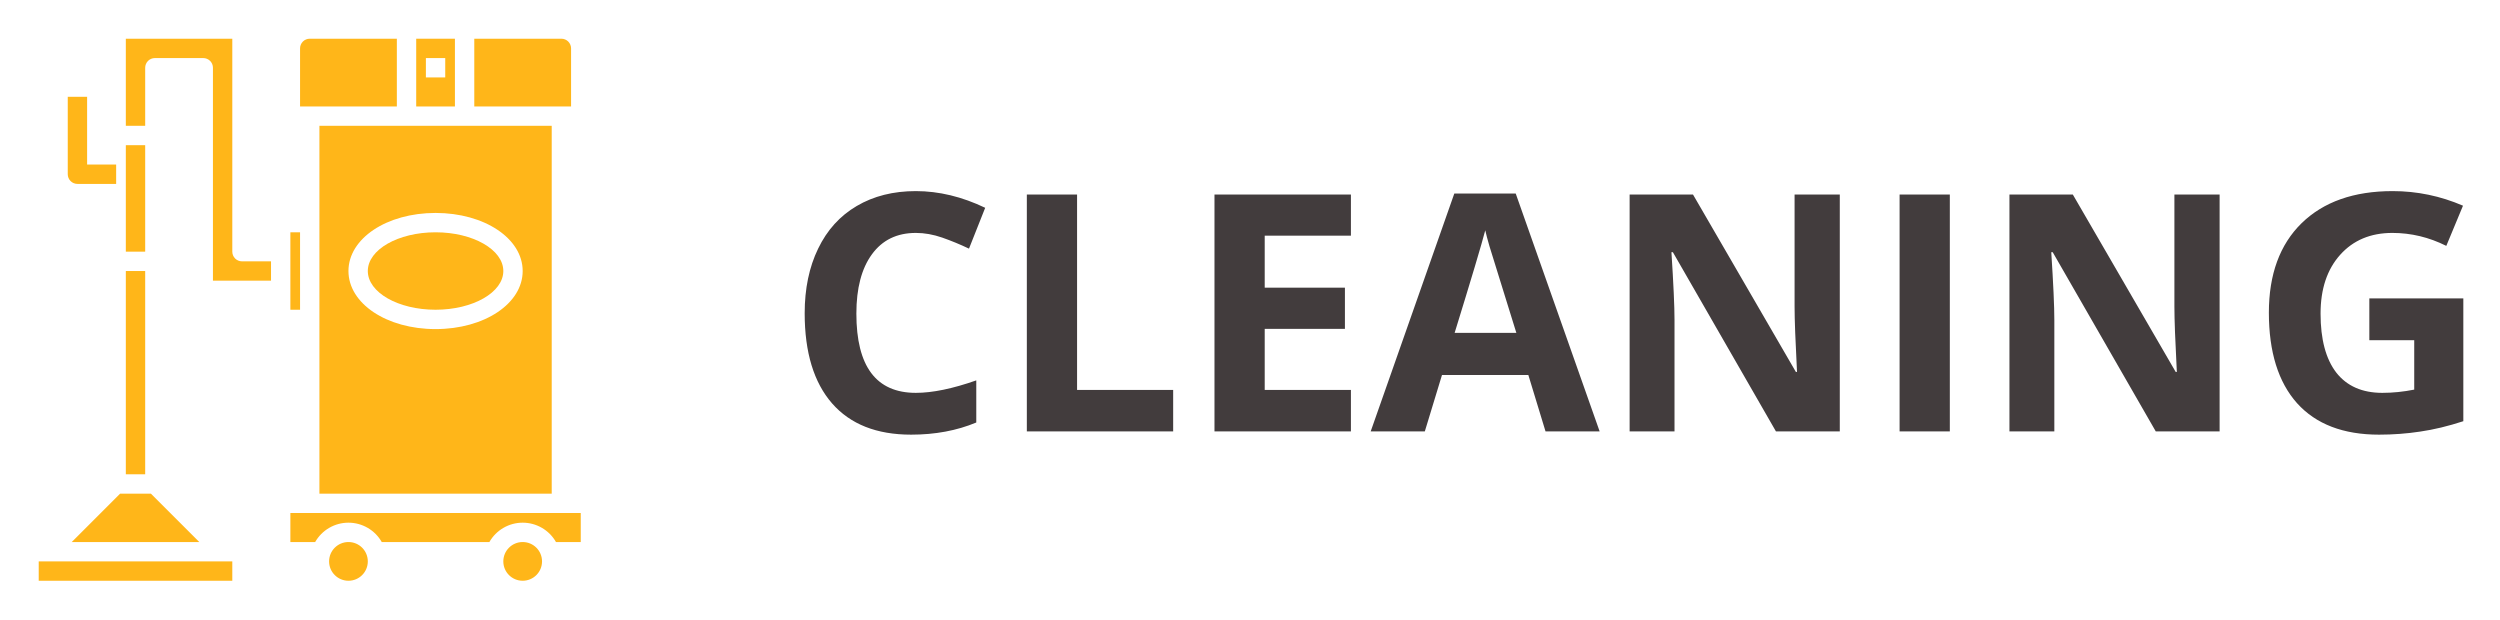
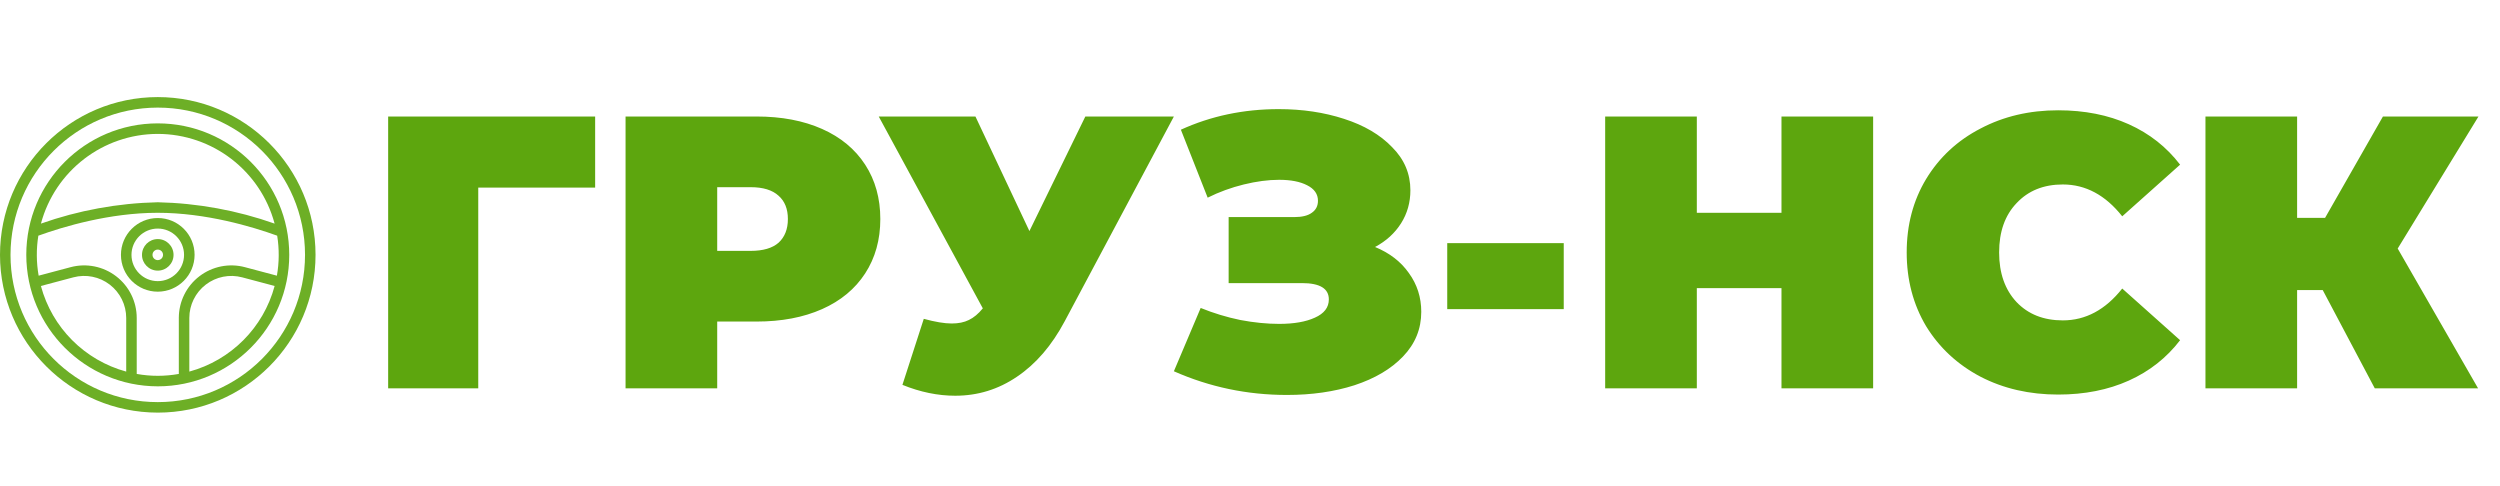
- <svg xmlns="http://www.w3.org/2000/svg" width="226" height="56" viewBox="0 0 226 56" fill="none">
-   <path d="M82.792 21.056C81.083 21.056 79.76 21.7 78.822 22.989C77.885 24.269 77.416 26.056 77.416 28.351C77.416 33.126 79.208 35.514 82.792 35.514C84.296 35.514 86.117 35.138 88.256 34.386V38.194C86.498 38.927 84.535 39.293 82.367 39.293C79.252 39.293 76.869 38.351 75.219 36.466C73.568 34.571 72.743 31.856 72.743 28.321C72.743 26.095 73.148 24.146 73.959 22.477C74.769 20.797 75.932 19.513 77.445 18.624C78.969 17.726 80.751 17.276 82.792 17.276C84.872 17.276 86.962 17.779 89.061 18.785L87.597 22.477C86.796 22.096 85.99 21.764 85.18 21.48C84.369 21.197 83.573 21.056 82.792 21.056ZM92.826 39V17.584H97.367V35.25H106.054V39H92.826ZM122.123 39H109.789V17.584H122.123V21.305H114.33V26.007H121.581V29.727H114.33V35.25H122.123V39ZM139.716 39L138.163 33.902H130.355L128.803 39H123.91L131.469 17.496H137.021L144.608 39H139.716ZM137.079 30.094C135.644 25.475 134.833 22.862 134.647 22.257C134.472 21.651 134.345 21.173 134.267 20.821C133.944 22.071 133.021 25.162 131.498 30.094H137.079ZM166.317 39H160.546L151.229 22.799H151.098C151.283 25.66 151.376 27.701 151.376 28.922V39H147.318V17.584H153.046L162.348 33.624H162.45C162.304 30.841 162.23 28.873 162.23 27.721V17.584H166.317V39ZM171.723 39V17.584H176.264V39H171.723ZM200.653 39H194.882L185.565 22.799H185.434C185.619 25.66 185.712 27.701 185.712 28.922V39H181.654V17.584H187.382L196.684 33.624H196.786C196.64 30.841 196.566 28.873 196.566 27.721V17.584H200.653V39ZM214.188 26.974H222.685V38.077C221.308 38.526 220.009 38.839 218.788 39.015C217.577 39.2 216.337 39.293 215.067 39.293C211.835 39.293 209.364 38.346 207.655 36.451C205.956 34.547 205.106 31.817 205.106 28.263C205.106 24.806 206.093 22.11 208.065 20.177C210.048 18.243 212.792 17.276 216.298 17.276C218.495 17.276 220.614 17.716 222.655 18.595L221.146 22.227C219.584 21.446 217.958 21.056 216.269 21.056C214.306 21.056 212.733 21.715 211.552 23.033C210.37 24.352 209.779 26.124 209.779 28.351C209.779 30.675 210.253 32.452 211.2 33.683C212.157 34.903 213.544 35.514 215.36 35.514C216.308 35.514 217.27 35.416 218.246 35.221V30.753H214.188V26.974Z" fill="#423C3D" />
-   <path d="M21 22.75V3.5H11.375V11.375H13.125V6.125C13.125 5.893 13.217 5.67 13.381 5.506C13.545 5.342 13.768 5.25 14 5.25H18.375C18.607 5.25 18.83 5.342 18.994 5.506C19.158 5.67 19.25 5.893 19.25 6.125V25.375H24.5V23.625H21.875C21.643 23.625 21.42 23.533 21.256 23.369C21.092 23.205 21 22.982 21 22.75Z" fill="#FFB619" />
-   <path d="M11.375 24.5H13.125V42.875H11.375V24.5Z" fill="#FFB619" />
-   <path d="M11.375 13.125H13.125V22.75H11.375V13.125Z" fill="#FFB619" />
-   <path d="M18.016 49L13.641 44.625H10.859L6.484 49H18.016Z" fill="#FFB619" />
-   <path d="M3.5 50.75H21V52.5H3.5V50.75Z" fill="#FFB619" />
-   <path d="M31.5 52.5C32.467 52.5 33.25 51.717 33.25 50.75C33.25 49.783 32.467 49 31.5 49C30.534 49 29.75 49.783 29.75 50.75C29.75 51.717 30.534 52.5 31.5 52.5Z" fill="#FFB619" />
-   <path d="M47.25 52.5C48.217 52.5 49 51.717 49 50.75C49 49.783 48.217 49 47.25 49C46.283 49 45.5 49.783 45.5 50.75C45.5 51.717 46.283 52.5 47.25 52.5Z" fill="#FFB619" />
-   <path d="M26.25 46.375V49H28.49C28.793 48.468 29.23 48.026 29.759 47.719C30.288 47.412 30.888 47.25 31.5 47.25C32.112 47.25 32.712 47.412 33.241 47.719C33.77 48.026 34.208 48.468 34.51 49H44.24C44.542 48.468 44.98 48.026 45.509 47.719C46.038 47.412 46.638 47.25 47.25 47.25C47.862 47.25 48.462 47.412 48.991 47.719C49.52 48.026 49.958 48.468 50.26 49H52.5V46.375H26.25Z" fill="#FFB619" />
-   <path d="M39.375 28C42.758 28 45.5 26.433 45.5 24.5C45.5 22.567 42.758 21 39.375 21C35.992 21 33.25 22.567 33.25 24.5C33.25 26.433 35.992 28 39.375 28Z" fill="#FFB619" />
-   <path d="M26.25 21H27.125V28H26.25V21Z" fill="#FFB619" />
-   <path d="M41.125 3.5H37.625V9.625H41.125V3.5ZM40.25 7H38.5V5.25H40.25V7Z" fill="#FFB619" />
-   <path d="M35.875 3.5H28C27.768 3.5 27.545 3.592 27.381 3.756C27.217 3.92 27.125 4.143 27.125 4.375V9.625H35.875V3.5Z" fill="#FFB619" />
-   <path d="M51.625 4.375C51.625 4.143 51.533 3.92 51.369 3.756C51.205 3.592 50.982 3.5 50.75 3.5H42.875V9.625H51.625V4.375Z" fill="#FFB619" />
-   <path d="M28.875 44.625H49.875V11.375H28.875V44.625ZM39.375 19.25C43.791 19.25 47.25 21.556 47.25 24.5C47.25 27.444 43.791 29.75 39.375 29.75C34.959 29.75 31.5 27.444 31.5 24.5C31.5 21.556 34.959 19.25 39.375 19.25Z" fill="#FFB619" />
-   <path d="M7 16.625H10.5V14.875H7.875V8.75H6.125V15.75C6.125 15.982 6.217 16.205 6.381 16.369C6.545 16.533 6.768 16.625 7 16.625Z" fill="#FFB619" />
+ <svg xmlns="http://www.w3.org/2000/svg" width="103" height="20" viewBox="0 0 103 20" fill="none">
+   <path d="M24.52 7.728H19.704V16H15.992V4.8H24.52V7.728ZM31.165 4.8C32.2 4.8 33.101 4.971 33.869 5.312C34.637 5.653 35.229 6.144 35.645 6.784C36.061 7.424 36.269 8.171 36.269 9.024C36.269 9.877 36.061 10.624 35.645 11.264C35.229 11.904 34.637 12.395 33.869 12.736C33.101 13.077 32.2 13.248 31.165 13.248H29.549V16H25.773V4.8H31.165ZM30.925 10.336C31.437 10.336 31.821 10.224 32.077 10C32.333 9.765 32.461 9.44 32.461 9.024C32.461 8.608 32.333 8.288 32.077 8.064C31.821 7.829 31.437 7.712 30.925 7.712H29.549V10.336H30.925ZM48.364 4.8L43.868 13.232C43.334 14.235 42.678 14.997 41.9 15.52C41.132 16.043 40.284 16.304 39.356 16.304C38.641 16.304 37.916 16.155 37.18 15.856L38.06 13.136C38.529 13.264 38.913 13.328 39.212 13.328C39.489 13.328 39.724 13.28 39.916 13.184C40.118 13.088 40.31 12.928 40.492 12.704L36.204 4.8H40.188L42.412 9.52L44.716 4.8H48.364ZM56.652 10.176C57.25 10.421 57.714 10.779 58.044 11.248C58.386 11.717 58.556 12.251 58.556 12.848C58.556 13.552 58.306 14.165 57.804 14.688C57.314 15.2 56.647 15.595 55.804 15.872C54.972 16.139 54.044 16.272 53.02 16.272C51.388 16.272 49.836 15.947 48.364 15.296L49.468 12.688C49.991 12.901 50.535 13.067 51.1 13.184C51.666 13.291 52.199 13.344 52.7 13.344C53.308 13.344 53.799 13.259 54.172 13.088C54.556 12.917 54.748 12.667 54.748 12.336C54.748 11.888 54.38 11.664 53.644 11.664H50.62V8.944H53.324C53.644 8.944 53.884 8.885 54.044 8.768C54.215 8.651 54.3 8.485 54.3 8.272C54.3 7.995 54.151 7.781 53.852 7.632C53.564 7.483 53.18 7.408 52.7 7.408C52.252 7.408 51.767 7.472 51.244 7.6C50.722 7.728 50.226 7.909 49.756 8.144L48.652 5.344C49.89 4.779 51.234 4.496 52.684 4.496C53.655 4.496 54.551 4.629 55.372 4.896C56.204 5.163 56.866 5.552 57.356 6.064C57.858 6.565 58.108 7.157 58.108 7.84C58.108 8.341 57.98 8.795 57.724 9.2C57.468 9.605 57.111 9.931 56.652 10.176ZM59.626 10.016H64.426V12.736H59.626V10.016ZM77.173 4.8V16H73.397V11.872H69.909V16H66.133V4.8H69.909V8.768H73.397V4.8H77.173ZM84.796 16.256C83.612 16.256 82.545 16.011 81.596 15.52C80.647 15.019 79.9 14.325 79.356 13.44C78.823 12.544 78.556 11.531 78.556 10.4C78.556 9.269 78.823 8.261 79.356 7.376C79.9 6.48 80.647 5.787 81.596 5.296C82.545 4.795 83.612 4.544 84.796 4.544C85.884 4.544 86.855 4.736 87.708 5.12C88.561 5.504 89.265 6.059 89.82 6.784L87.436 8.912C86.743 8.037 85.927 7.6 84.988 7.6C84.198 7.6 83.564 7.856 83.084 8.368C82.604 8.869 82.364 9.547 82.364 10.4C82.364 11.253 82.604 11.936 83.084 12.448C83.564 12.949 84.198 13.2 84.988 13.2C85.927 13.2 86.743 12.763 87.436 11.888L89.82 14.016C89.265 14.741 88.561 15.296 87.708 15.68C86.855 16.064 85.884 16.256 84.796 16.256ZM98.785 10.24L102.097 16H97.841L95.697 11.952H94.641V16H90.865V4.8H94.641V8.976H95.793L98.177 4.8H102.113L98.785 10.24Z" fill="#5DA60E" />
+   <g opacity="0.9">
+     <path d="M6.5 17C10.09 17 13 14.09 13 10.5C13 6.91 10.09 4 6.5 4C2.91 4 0 6.91 0 10.5C0.004 14.088 2.912 16.996 6.5 17ZM6.5 4.433C9.851 4.433 12.567 7.149 12.567 10.5C12.567 13.851 9.851 16.567 6.5 16.567C3.149 16.567 0.433 13.851 0.433 10.5C0.437 7.151 3.151 4.437 6.5 4.433Z" fill="#5DA60E" />
+     <path d="M6.5 15.917C9.492 15.917 11.917 13.492 11.917 10.5C11.917 7.508 9.492 5.083 6.5 5.083C3.508 5.083 1.083 7.508 1.083 10.5C1.087 13.49 3.51 15.913 6.5 15.917ZM1.685 11.782L3.02 11.427C3.54 11.288 4.095 11.398 4.522 11.726C4.949 12.054 5.2 12.562 5.2 13.1V15.31C3.484 14.842 2.146 13.499 1.685 11.782ZM5.633 15.406V13.1C5.633 12.427 5.32 11.793 4.786 11.383C4.252 10.973 3.558 10.834 2.908 11.008L1.592 11.358C1.496 10.813 1.492 10.256 1.58 9.71C2.607 9.339 4.513 8.767 6.5 8.767C8.487 8.767 10.393 9.339 11.42 9.71C11.508 10.256 11.504 10.813 11.408 11.358L10.092 11.008C9.442 10.834 8.748 10.973 8.214 11.383C7.68 11.793 7.367 12.427 7.367 13.1V15.406C6.793 15.509 6.207 15.509 5.633 15.406ZM7.8 15.31V13.1C7.8 12.562 8.051 12.054 8.478 11.726C8.905 11.399 9.46 11.288 9.98 11.427L11.315 11.782C10.854 13.499 9.516 14.842 7.8 15.31ZM6.5 5.517C8.756 5.52 10.729 7.035 11.314 9.213C9.766 8.666 8.141 8.369 6.5 8.333C4.859 8.369 3.234 8.666 1.686 9.213C2.271 7.035 4.245 5.52 6.5 5.517Z" fill="#5DA60E" />
+     <path d="M8.017 10.5C8.017 9.662 7.338 8.983 6.5 8.983C5.662 8.983 4.983 9.662 4.983 10.5C4.983 11.338 5.662 12.017 6.5 12.017C7.337 12.016 8.016 11.337 8.017 10.5ZM5.417 10.5C5.417 9.902 5.902 9.417 6.5 9.417C7.098 9.417 7.583 9.902 7.583 10.5C7.583 11.098 7.098 11.583 6.5 11.583C5.902 11.583 5.417 11.098 5.417 10.5Z" fill="#5DA60E" />
+     <path d="M7.15 10.5C7.15 10.141 6.859 9.85 6.5 9.85C6.141 9.85 5.85 10.141 5.85 10.5C5.85 10.859 6.141 11.15 6.5 11.15C6.859 11.15 7.15 10.859 7.15 10.5ZM6.283 10.5C6.283 10.38 6.38 10.283 6.5 10.283C6.62 10.283 6.717 10.38 6.717 10.5C6.717 10.62 6.62 10.717 6.5 10.717C6.38 10.717 6.283 10.62 6.283 10.5Z" fill="#5DA60E" />
+   </g>
</svg>
